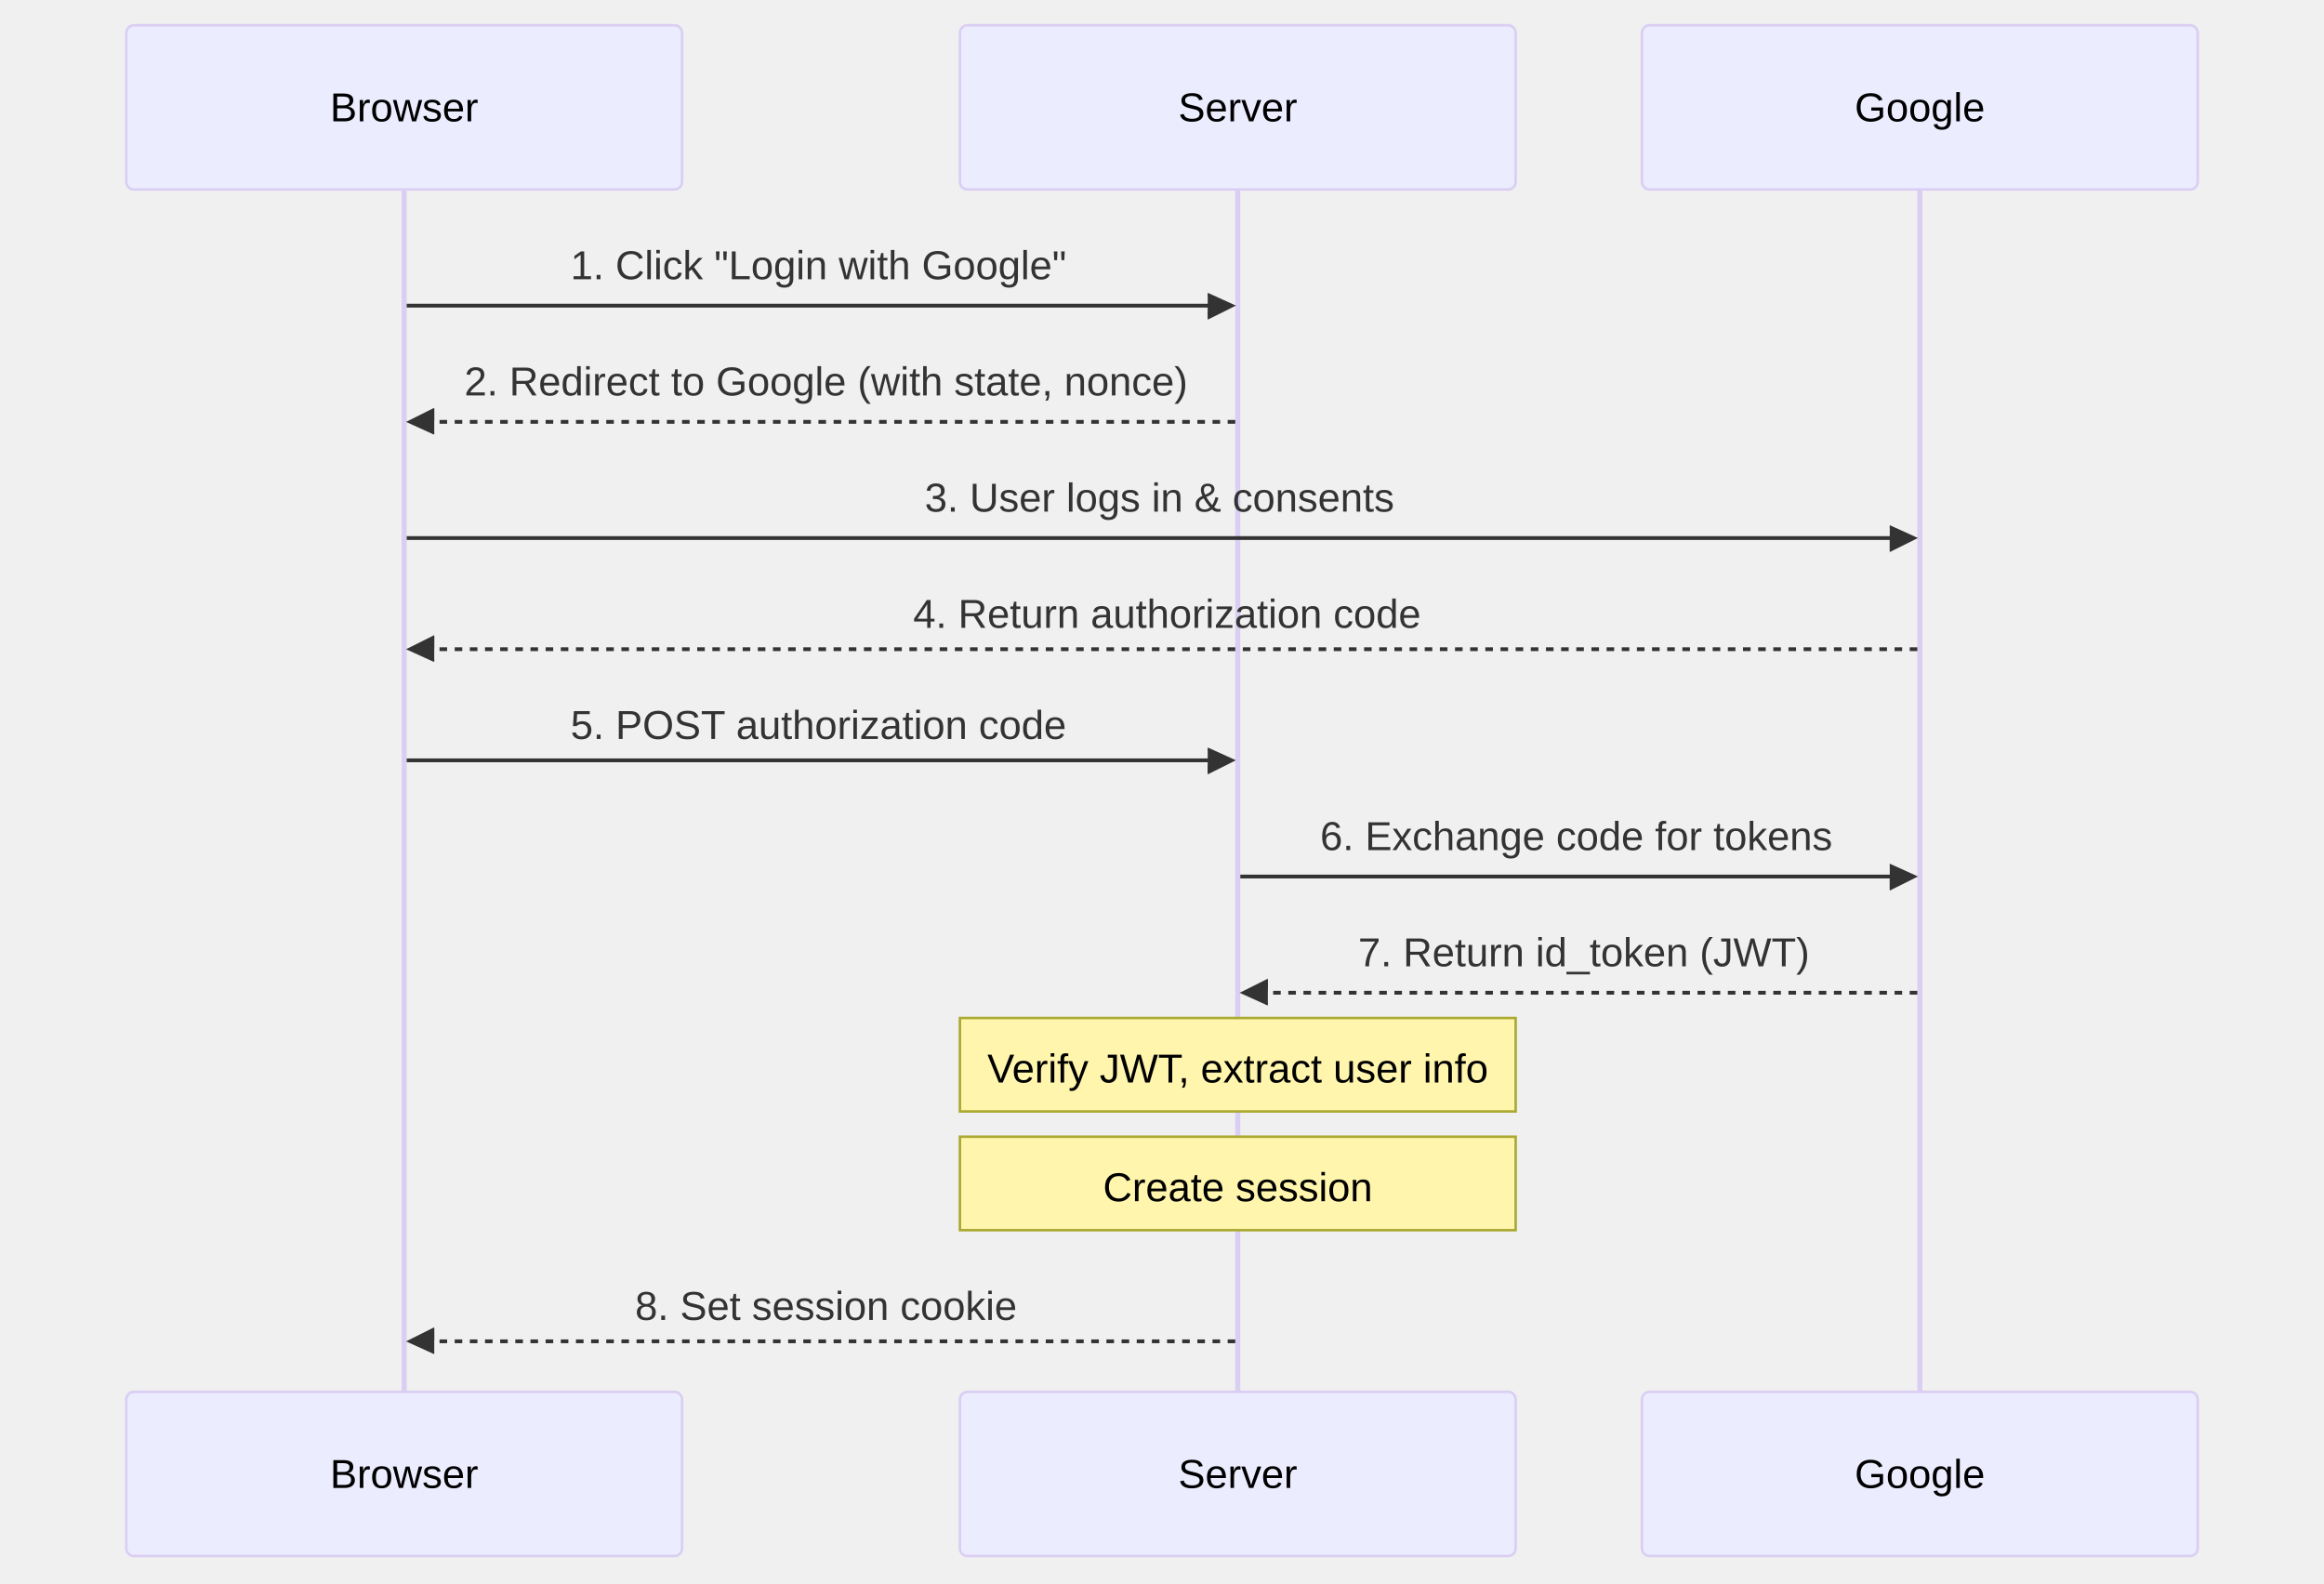
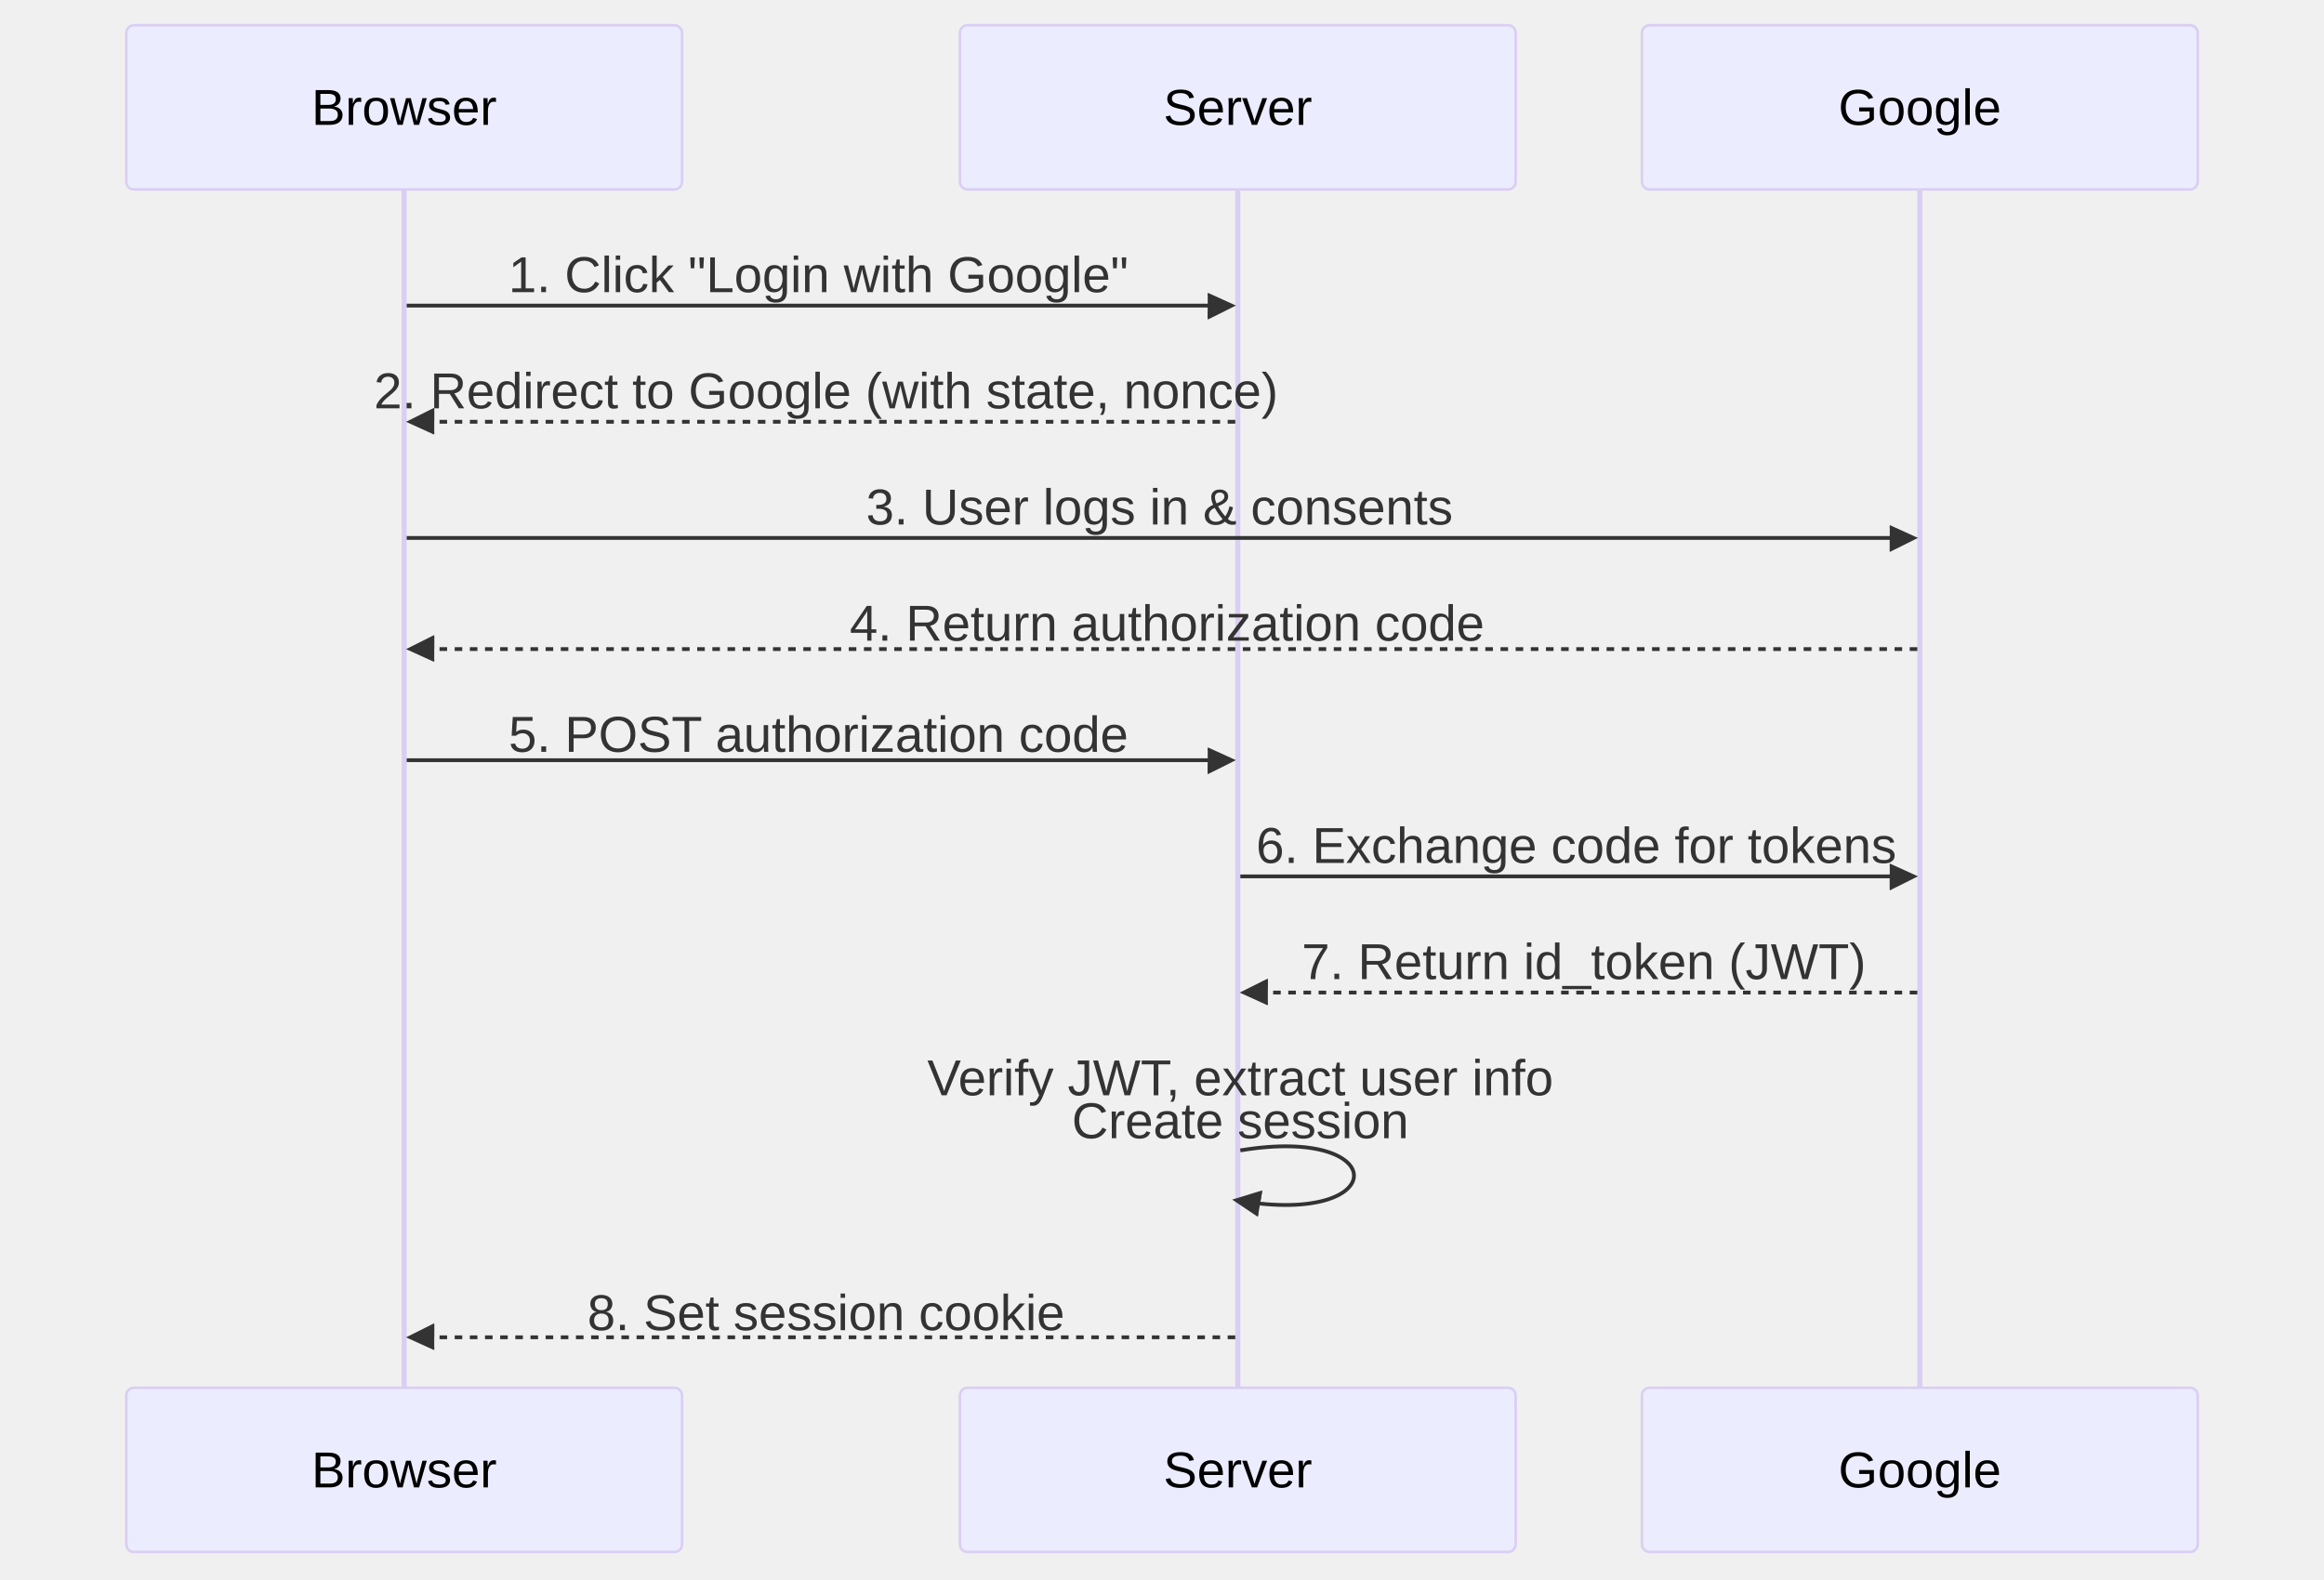
- <svg xmlns="http://www.w3.org/2000/svg" aria-roledescription="sequence" role="graphics-document document" viewBox="-50 -10 920 627" style="max-width: 920px; background-color: transparent;" width="100%" id="my-svg">
+ <svg xmlns="http://www.w3.org/2000/svg" aria-roledescription="sequence" role="graphics-document document" viewBox="-50 -10 920 625.5" style="max-width: 920px; background-color: transparent;" width="100%" id="my-svg">
  <g>
-     <rect class="actor actor-bottom" ry="3" rx="3" name="G" height="65" width="220" stroke="#666" fill="#eaeaea" y="541" x="600" />
-     <text style="text-anchor: middle; font-size: 16px; font-weight: 400;" class="actor actor-box" alignment-baseline="central" dominant-baseline="central" y="573.5" x="710">
+     <rect class="actor actor-bottom" ry="3" rx="3" name="G" height="65" width="220" stroke="#666" fill="#eaeaea" y="539.5" x="600" />
+     <text style="text-anchor: middle; font-size: 16px; font-weight: 400;" class="actor actor-box" alignment-baseline="central" dominant-baseline="central" y="572" x="710">
      <tspan dy="0" x="710">Google</tspan>
    </text>
  </g>
  <g>
-     <rect class="actor actor-bottom" ry="3" rx="3" name="S" height="65" width="220" stroke="#666" fill="#eaeaea" y="541" x="330" />
-     <text style="text-anchor: middle; font-size: 16px; font-weight: 400;" class="actor actor-box" alignment-baseline="central" dominant-baseline="central" y="573.5" x="440">
+     <rect class="actor actor-bottom" ry="3" rx="3" name="S" height="65" width="220" stroke="#666" fill="#eaeaea" y="539.5" x="330" />
+     <text style="text-anchor: middle; font-size: 16px; font-weight: 400;" class="actor actor-box" alignment-baseline="central" dominant-baseline="central" y="572" x="440">
      <tspan dy="0" x="440">Server</tspan>
    </text>
  </g>
  <g>
-     <rect class="actor actor-bottom" ry="3" rx="3" name="B" height="65" width="220" stroke="#666" fill="#eaeaea" y="541" x="0" />
-     <text style="text-anchor: middle; font-size: 16px; font-weight: 400;" class="actor actor-box" alignment-baseline="central" dominant-baseline="central" y="573.5" x="110">
+     <rect class="actor actor-bottom" ry="3" rx="3" name="B" height="65" width="220" stroke="#666" fill="#eaeaea" y="539.5" x="0" />
+     <text style="text-anchor: middle; font-size: 16px; font-weight: 400;" class="actor actor-box" alignment-baseline="central" dominant-baseline="central" y="572" x="110">
      <tspan dy="0" x="110">Browser</tspan>
    </text>
  </g>
  <g>
-     <line name="G" stroke="#999" stroke-width="0.5px" class="actor-line 200" y2="541" x2="710" y1="65" x1="710" id="actor2" />
+     <line name="G" stroke="#999" stroke-width="0.5px" class="actor-line 200" y2="539.5" x2="710" y1="65" x1="710" id="actor2" />
    <g id="root-2">
      <rect class="actor actor-top" ry="3" rx="3" name="G" height="65" width="220" stroke="#666" fill="#eaeaea" y="0" x="600" />
      <text style="text-anchor: middle; font-size: 16px; font-weight: 400;" class="actor actor-box" alignment-baseline="central" dominant-baseline="central" y="32.5" x="710">
        <tspan dy="0" x="710">Google</tspan>
      </text>
    </g>
  </g>
  <g>
-     <line name="S" stroke="#999" stroke-width="0.5px" class="actor-line 200" y2="541" x2="440" y1="65" x1="440" id="actor1" />
+     <line name="S" stroke="#999" stroke-width="0.5px" class="actor-line 200" y2="539.5" x2="440" y1="65" x1="440" id="actor1" />
    <g id="root-1">
      <rect class="actor actor-top" ry="3" rx="3" name="S" height="65" width="220" stroke="#666" fill="#eaeaea" y="0" x="330" />
      <text style="text-anchor: middle; font-size: 16px; font-weight: 400;" class="actor actor-box" alignment-baseline="central" dominant-baseline="central" y="32.5" x="440">
        <tspan dy="0" x="440">Server</tspan>
      </text>
    </g>
  </g>
  <g>
-     <line name="B" stroke="#999" stroke-width="0.5px" class="actor-line 200" y2="541" x2="110" y1="65" x1="110" id="actor0" />
+     <line name="B" stroke="#999" stroke-width="0.5px" class="actor-line 200" y2="539.5" x2="110" y1="65" x1="110" id="actor0" />
    <g id="root-0">
      <rect class="actor actor-top" ry="3" rx="3" name="B" height="65" width="220" stroke="#666" fill="#eaeaea" y="0" x="0" />
      <text style="text-anchor: middle; font-size: 16px; font-weight: 400;" class="actor actor-box" alignment-baseline="central" dominant-baseline="central" y="32.5" x="110">
        <tspan dy="0" x="110">Browser</tspan>
      </text>
    </g>
  </g>
  <style>#my-svg{font-family:"trebuchet ms",verdana,arial,sans-serif;font-size:16px;fill:#333;}#my-svg .error-icon{fill:#552222;}#my-svg .error-text{fill:#552222;stroke:#552222;}#my-svg .edge-thickness-normal{stroke-width:1px;}#my-svg .edge-thickness-thick{stroke-width:3.5px;}#my-svg .edge-pattern-solid{stroke-dasharray:0;}#my-svg .edge-thickness-invisible{stroke-width:0;fill:none;}#my-svg .edge-pattern-dashed{stroke-dasharray:3;}#my-svg .edge-pattern-dotted{stroke-dasharray:2;}#my-svg .marker{fill:#333333;stroke:#333333;}#my-svg .marker.cross{stroke:#333333;}#my-svg svg{font-family:"trebuchet ms",verdana,arial,sans-serif;font-size:16px;}#my-svg p{margin:0;}#my-svg .actor{stroke:hsl(259.626, 59.777%, 87.902%);fill:#ECECFF;}#my-svg text.actor&gt;tspan{fill:black;stroke:none;}#my-svg .actor-line{stroke:hsl(259.626, 59.777%, 87.902%);}#my-svg .messageLine0{stroke-width:1.5;stroke-dasharray:none;stroke:#333;}#my-svg .messageLine1{stroke-width:1.5;stroke-dasharray:2,2;stroke:#333;}#my-svg #arrowhead path{fill:#333;stroke:#333;}#my-svg .sequenceNumber{fill:white;}#my-svg #sequencenumber{fill:#333;}#my-svg #crosshead path{fill:#333;stroke:#333;}#my-svg .messageText{fill:#333;stroke:none;}#my-svg .labelBox{stroke:hsl(259.626, 59.777%, 87.902%);fill:#ECECFF;}#my-svg .labelText,#my-svg .labelText&gt;tspan{fill:black;stroke:none;}#my-svg .loopText,#my-svg .loopText&gt;tspan{fill:black;stroke:none;}#my-svg .loopLine{stroke-width:2px;stroke-dasharray:2,2;stroke:hsl(259.626, 59.777%, 87.902%);fill:hsl(259.626, 59.777%, 87.902%);}#my-svg .note{stroke:#aaaa33;fill:#fff5ad;}#my-svg .noteText,#my-svg .noteText&gt;tspan{fill:black;stroke:none;}#my-svg .activation0{fill:#f4f4f4;stroke:#666;}#my-svg .activation1{fill:#f4f4f4;stroke:#666;}#my-svg .activation2{fill:#f4f4f4;stroke:#666;}#my-svg .actorPopupMenu{position:absolute;}#my-svg .actorPopupMenuPanel{position:absolute;fill:#ECECFF;box-shadow:0px 8px 16px 0px rgba(0,0,0,0.2);filter:drop-shadow(3px 5px 2px rgb(0 0 0 / 0.4));}#my-svg .actor-man line{stroke:hsl(259.626, 59.777%, 87.902%);fill:#ECECFF;}#my-svg .actor-man circle,#my-svg line{stroke:hsl(259.626, 59.777%, 87.902%);fill:#ECECFF;stroke-width:2px;}#my-svg :root{--mermaid-font-family:"trebuchet ms",verdana,arial,sans-serif;}</style>
  <g />
  <defs>
    <symbol height="24" width="24" id="computer">
      <path d="M2 2v13h20v-13h-20zm18 11h-16v-9h16v9zm-10.228 6l.466-1h3.524l.467 1h-4.457zm14.228 3h-24l2-6h2.104l-1.33 4h18.45l-1.297-4h2.073l2 6zm-5-10h-14v-7h14v7z" transform="scale(.5)" />
    </symbol>
  </defs>
  <defs>
    <symbol clip-rule="evenodd" fill-rule="evenodd" id="database">
      <path d="M12.258.001l.256.004.255.005.253.008.251.01.249.012.247.015.246.016.242.019.241.02.239.023.236.024.233.027.231.028.229.031.225.032.223.034.22.036.217.038.214.04.211.041.208.043.205.045.201.046.198.048.194.05.191.051.187.053.183.054.18.056.175.057.172.059.168.06.163.061.16.063.155.064.15.066.074.033.073.033.071.034.07.034.069.035.068.035.067.035.066.035.064.036.064.036.062.036.06.036.06.037.058.037.058.037.055.038.055.038.053.038.052.038.051.039.05.039.048.039.047.039.045.04.044.04.043.04.041.04.04.041.039.041.037.041.036.041.034.041.033.042.032.042.03.042.029.042.027.042.026.043.024.043.023.043.021.043.02.043.018.044.017.043.015.044.013.044.012.044.011.045.009.044.007.045.006.045.004.045.002.045.001.045v17l-.001.045-.002.045-.004.045-.006.045-.007.045-.009.044-.011.045-.012.044-.013.044-.015.044-.017.043-.018.044-.02.043-.021.043-.023.043-.024.043-.026.043-.027.042-.029.042-.03.042-.032.042-.033.042-.034.041-.036.041-.037.041-.039.041-.04.041-.041.04-.043.04-.044.04-.045.04-.047.039-.048.039-.05.039-.051.039-.052.038-.053.038-.055.038-.055.038-.058.037-.058.037-.06.037-.06.036-.062.036-.064.036-.064.036-.066.035-.067.035-.068.035-.069.035-.07.034-.071.034-.073.033-.074.033-.15.066-.155.064-.16.063-.163.061-.168.06-.172.059-.175.057-.18.056-.183.054-.187.053-.191.051-.194.05-.198.048-.201.046-.205.045-.208.043-.211.041-.214.04-.217.038-.22.036-.223.034-.225.032-.229.031-.231.028-.233.027-.236.024-.239.023-.241.02-.242.019-.246.016-.247.015-.249.012-.251.01-.253.008-.255.005-.256.004-.258.001-.258-.001-.256-.004-.255-.005-.253-.008-.251-.01-.249-.012-.247-.015-.245-.016-.243-.019-.241-.02-.238-.023-.236-.024-.234-.027-.231-.028-.228-.031-.226-.032-.223-.034-.22-.036-.217-.038-.214-.04-.211-.041-.208-.043-.204-.045-.201-.046-.198-.048-.195-.05-.19-.051-.187-.053-.184-.054-.179-.056-.176-.057-.172-.059-.167-.06-.164-.061-.159-.063-.155-.064-.151-.066-.074-.033-.072-.033-.072-.034-.07-.034-.069-.035-.068-.035-.067-.035-.066-.035-.064-.036-.063-.036-.062-.036-.061-.036-.06-.037-.058-.037-.057-.037-.056-.038-.055-.038-.053-.038-.052-.038-.051-.039-.049-.039-.049-.039-.046-.039-.046-.04-.044-.04-.043-.04-.041-.04-.04-.041-.039-.041-.037-.041-.036-.041-.034-.041-.033-.042-.032-.042-.03-.042-.029-.042-.027-.042-.026-.043-.024-.043-.023-.043-.021-.043-.02-.043-.018-.044-.017-.043-.015-.044-.013-.044-.012-.044-.011-.045-.009-.044-.007-.045-.006-.045-.004-.045-.002-.045-.001-.045v-17l.001-.045.002-.045.004-.045.006-.045.007-.045.009-.044.011-.045.012-.044.013-.044.015-.044.017-.043.018-.044.02-.043.021-.043.023-.043.024-.043.026-.043.027-.042.029-.042.03-.042.032-.042.033-.042.034-.041.036-.041.037-.041.039-.041.04-.041.041-.04.043-.04.044-.04.046-.04.046-.039.049-.039.049-.039.051-.039.052-.038.053-.038.055-.038.056-.038.057-.037.058-.037.06-.037.061-.036.062-.036.063-.036.064-.036.066-.035.067-.035.068-.035.069-.035.07-.034.072-.034.072-.033.074-.033.151-.066.155-.064.159-.063.164-.061.167-.06.172-.059.176-.057.179-.056.184-.054.187-.053.19-.051.195-.05.198-.048.201-.046.204-.045.208-.043.211-.041.214-.04.217-.038.22-.036.223-.034.226-.032.228-.031.231-.028.234-.027.236-.024.238-.023.241-.02.243-.019.245-.016.247-.015.249-.012.251-.01.253-.008.255-.005.256-.004.258-.001.258.001zm-9.258 20.499v.01l.001.021.003.021.004.022.005.021.006.022.007.022.009.023.01.022.011.023.012.023.013.023.015.023.016.024.017.023.018.024.019.024.021.024.022.025.023.024.024.025.052.049.056.05.061.051.066.051.07.051.075.051.079.052.084.052.088.052.092.052.097.052.102.051.105.052.11.052.114.051.119.051.123.051.127.05.131.05.135.05.139.048.144.049.147.047.152.047.155.047.16.045.163.045.167.043.171.043.176.041.178.041.183.039.187.039.19.037.194.035.197.035.202.033.204.031.209.03.212.029.216.027.219.025.222.024.226.021.23.02.233.018.236.016.24.015.243.012.246.01.249.008.253.005.256.004.259.001.26-.001.257-.004.254-.005.25-.008.247-.011.244-.012.241-.014.237-.016.233-.018.231-.021.226-.021.224-.024.22-.026.216-.027.212-.028.21-.031.205-.031.202-.034.198-.034.194-.036.191-.037.187-.039.183-.04.179-.04.175-.042.172-.043.168-.044.163-.045.16-.046.155-.046.152-.047.148-.048.143-.049.139-.049.136-.05.131-.05.126-.05.123-.051.118-.052.114-.051.11-.052.106-.052.101-.052.096-.052.092-.052.088-.053.083-.051.079-.052.074-.052.07-.051.065-.051.06-.051.056-.05.051-.05.023-.024.023-.025.021-.024.02-.024.019-.024.018-.024.017-.024.015-.023.014-.024.013-.023.012-.023.01-.023.01-.022.008-.022.006-.022.006-.022.004-.022.004-.021.001-.021.001-.021v-4.127l-.077.055-.08.053-.083.054-.085.053-.087.052-.09.052-.093.051-.095.05-.097.05-.1.049-.102.049-.105.048-.106.047-.109.047-.111.046-.114.045-.115.045-.118.044-.12.043-.122.042-.124.042-.126.041-.128.04-.13.04-.132.038-.134.038-.135.037-.138.037-.139.035-.142.035-.143.034-.144.033-.147.032-.148.031-.15.03-.151.03-.153.029-.154.027-.156.027-.158.026-.159.025-.161.024-.162.023-.163.022-.165.021-.166.02-.167.019-.169.018-.169.017-.171.016-.173.015-.173.014-.175.013-.175.012-.177.011-.178.01-.179.008-.179.008-.181.006-.182.005-.182.004-.184.003-.184.002h-.37l-.184-.002-.184-.003-.182-.004-.182-.005-.181-.006-.179-.008-.179-.008-.178-.01-.176-.011-.176-.012-.175-.013-.173-.014-.172-.015-.171-.016-.17-.017-.169-.018-.167-.019-.166-.02-.165-.021-.163-.022-.162-.023-.161-.024-.159-.025-.157-.026-.156-.027-.155-.027-.153-.029-.151-.03-.15-.03-.148-.031-.146-.032-.145-.033-.143-.034-.141-.035-.14-.035-.137-.037-.136-.037-.134-.038-.132-.038-.13-.04-.128-.04-.126-.041-.124-.042-.122-.042-.12-.044-.117-.043-.116-.045-.113-.045-.112-.046-.109-.047-.106-.047-.105-.048-.102-.049-.1-.049-.097-.05-.095-.05-.093-.052-.09-.051-.087-.052-.085-.053-.083-.054-.08-.054-.077-.054v4.127zm0-5.654v.011l.001.021.003.021.004.021.005.022.006.022.007.022.009.022.01.022.011.023.012.023.013.023.015.024.016.023.017.024.018.024.019.024.021.024.022.024.023.025.024.024.052.05.056.05.061.05.066.051.07.051.075.052.079.051.084.052.088.052.092.052.097.052.102.052.105.052.11.051.114.051.119.052.123.05.127.051.131.05.135.049.139.049.144.048.147.048.152.047.155.046.16.045.163.045.167.044.171.042.176.042.178.04.183.04.187.038.19.037.194.036.197.034.202.033.204.032.209.03.212.028.216.027.219.025.222.024.226.022.23.02.233.018.236.016.24.014.243.012.246.01.249.008.253.006.256.003.259.001.26-.001.257-.003.254-.006.25-.008.247-.01.244-.012.241-.015.237-.016.233-.018.231-.02.226-.022.224-.024.22-.025.216-.027.212-.029.21-.03.205-.032.202-.033.198-.035.194-.036.191-.037.187-.039.183-.039.179-.041.175-.042.172-.043.168-.044.163-.045.16-.045.155-.047.152-.047.148-.048.143-.048.139-.05.136-.049.131-.05.126-.051.123-.051.118-.051.114-.052.11-.052.106-.052.101-.052.096-.052.092-.052.088-.052.083-.052.079-.052.074-.051.07-.052.065-.051.06-.05.056-.051.051-.049.023-.025.023-.024.021-.025.02-.024.019-.024.018-.024.017-.024.015-.023.014-.023.013-.024.012-.022.01-.023.01-.023.008-.022.006-.022.006-.022.004-.021.004-.022.001-.021.001-.021v-4.139l-.077.054-.08.054-.083.054-.085.052-.087.053-.09.051-.093.051-.095.051-.097.05-.1.049-.102.049-.105.048-.106.047-.109.047-.111.046-.114.045-.115.044-.118.044-.12.044-.122.042-.124.042-.126.041-.128.04-.13.039-.132.039-.134.038-.135.037-.138.036-.139.036-.142.035-.143.033-.144.033-.147.033-.148.031-.15.03-.151.03-.153.028-.154.028-.156.027-.158.026-.159.025-.161.024-.162.023-.163.022-.165.021-.166.02-.167.019-.169.018-.169.017-.171.016-.173.015-.173.014-.175.013-.175.012-.177.011-.178.009-.179.009-.179.007-.181.007-.182.005-.182.004-.184.003-.184.002h-.37l-.184-.002-.184-.003-.182-.004-.182-.005-.181-.007-.179-.007-.179-.009-.178-.009-.176-.011-.176-.012-.175-.013-.173-.014-.172-.015-.171-.016-.17-.017-.169-.018-.167-.019-.166-.02-.165-.021-.163-.022-.162-.023-.161-.024-.159-.025-.157-.026-.156-.027-.155-.028-.153-.028-.151-.03-.15-.03-.148-.031-.146-.033-.145-.033-.143-.033-.141-.035-.14-.036-.137-.036-.136-.037-.134-.038-.132-.039-.13-.039-.128-.04-.126-.041-.124-.042-.122-.043-.12-.043-.117-.044-.116-.044-.113-.046-.112-.046-.109-.046-.106-.047-.105-.048-.102-.049-.1-.049-.097-.05-.095-.051-.093-.051-.09-.051-.087-.053-.085-.052-.083-.054-.08-.054-.077-.054v4.139zm0-5.666v.011l.001.02.003.022.004.021.005.022.006.021.007.022.009.023.01.022.011.023.012.023.013.023.015.023.016.024.017.024.018.023.019.024.021.025.022.024.023.024.024.025.052.05.056.05.061.05.066.051.07.051.075.052.079.051.084.052.088.052.092.052.097.052.102.052.105.051.11.052.114.051.119.051.123.051.127.05.131.05.135.05.139.049.144.048.147.048.152.047.155.046.16.045.163.045.167.043.171.043.176.042.178.04.183.04.187.038.19.037.194.036.197.034.202.033.204.032.209.03.212.028.216.027.219.025.222.024.226.021.23.02.233.018.236.017.24.014.243.012.246.01.249.008.253.006.256.003.259.001.26-.001.257-.003.254-.006.25-.008.247-.01.244-.013.241-.014.237-.016.233-.018.231-.02.226-.022.224-.024.22-.025.216-.027.212-.029.21-.03.205-.032.202-.033.198-.035.194-.036.191-.037.187-.039.183-.039.179-.041.175-.042.172-.043.168-.044.163-.045.16-.045.155-.047.152-.047.148-.048.143-.049.139-.049.136-.049.131-.051.126-.05.123-.051.118-.052.114-.051.11-.052.106-.052.101-.052.096-.052.092-.052.088-.052.083-.052.079-.052.074-.052.07-.051.065-.051.06-.051.056-.05.051-.049.023-.025.023-.025.021-.024.02-.024.019-.024.018-.024.017-.024.015-.023.014-.024.013-.023.012-.023.01-.022.01-.023.008-.022.006-.022.006-.022.004-.022.004-.021.001-.021.001-.021v-4.153l-.077.054-.08.054-.083.053-.085.053-.087.053-.09.051-.093.051-.095.051-.097.05-.1.049-.102.048-.105.048-.106.048-.109.046-.111.046-.114.046-.115.044-.118.044-.12.043-.122.043-.124.042-.126.041-.128.04-.13.039-.132.039-.134.038-.135.037-.138.036-.139.036-.142.034-.143.034-.144.033-.147.032-.148.032-.15.03-.151.03-.153.028-.154.028-.156.027-.158.026-.159.024-.161.024-.162.023-.163.023-.165.021-.166.02-.167.019-.169.018-.169.017-.171.016-.173.015-.173.014-.175.013-.175.012-.177.01-.178.01-.179.009-.179.007-.181.006-.182.006-.182.004-.184.003-.184.001-.185.001-.185-.001-.184-.001-.184-.003-.182-.004-.182-.006-.181-.006-.179-.007-.179-.009-.178-.01-.176-.01-.176-.012-.175-.013-.173-.014-.172-.015-.171-.016-.17-.017-.169-.018-.167-.019-.166-.02-.165-.021-.163-.023-.162-.023-.161-.024-.159-.024-.157-.026-.156-.027-.155-.028-.153-.028-.151-.03-.15-.03-.148-.032-.146-.032-.145-.033-.143-.034-.141-.034-.14-.036-.137-.036-.136-.037-.134-.038-.132-.039-.13-.039-.128-.041-.126-.041-.124-.041-.122-.043-.12-.043-.117-.044-.116-.044-.113-.046-.112-.046-.109-.046-.106-.048-.105-.048-.102-.048-.1-.05-.097-.049-.095-.051-.093-.051-.09-.052-.087-.052-.085-.053-.083-.053-.08-.054-.077-.054v4.153zm8.74-8.179l-.257.004-.254.005-.25.008-.247.011-.244.012-.241.014-.237.016-.233.018-.231.021-.226.022-.224.023-.22.026-.216.027-.212.028-.21.031-.205.032-.202.033-.198.034-.194.036-.191.038-.187.038-.183.04-.179.041-.175.042-.172.043-.168.043-.163.045-.16.046-.155.046-.152.048-.148.048-.143.048-.139.049-.136.05-.131.05-.126.051-.123.051-.118.051-.114.052-.11.052-.106.052-.101.052-.096.052-.092.052-.088.052-.083.052-.079.052-.074.051-.07.052-.065.051-.06.05-.056.05-.051.05-.023.025-.023.024-.021.024-.02.025-.019.024-.018.024-.017.023-.015.024-.014.023-.013.023-.012.023-.01.023-.01.022-.008.022-.006.023-.006.021-.004.022-.004.021-.001.021-.001.021.001.021.001.021.004.021.004.022.006.021.006.023.008.022.01.022.01.023.012.023.013.023.014.023.015.024.017.023.018.024.019.024.02.025.021.024.023.024.023.025.051.05.056.05.06.05.065.051.07.052.074.051.079.052.083.052.088.052.092.052.096.052.101.052.106.052.11.052.114.052.118.051.123.051.126.051.131.05.136.05.139.049.143.048.148.048.152.048.155.046.16.046.163.045.168.043.172.043.175.042.179.041.183.04.187.038.191.038.194.036.198.034.202.033.205.032.21.031.212.028.216.027.22.026.224.023.226.022.231.021.233.018.237.016.241.014.244.012.247.011.25.008.254.005.257.004.26.001.26-.001.257-.004.254-.005.25-.008.247-.011.244-.012.241-.014.237-.016.233-.018.231-.021.226-.022.224-.023.22-.026.216-.027.212-.028.21-.031.205-.032.202-.033.198-.034.194-.036.191-.038.187-.038.183-.04.179-.041.175-.042.172-.043.168-.043.163-.045.16-.046.155-.046.152-.048.148-.048.143-.048.139-.049.136-.05.131-.05.126-.051.123-.051.118-.051.114-.052.11-.052.106-.052.101-.052.096-.052.092-.052.088-.052.083-.052.079-.052.074-.051.07-.052.065-.051.06-.05.056-.05.051-.05.023-.025.023-.024.021-.024.02-.025.019-.024.018-.024.017-.023.015-.024.014-.023.013-.023.012-.023.01-.023.01-.022.008-.022.006-.023.006-.021.004-.022.004-.021.001-.021.001-.021-.001-.021-.001-.021-.004-.021-.004-.022-.006-.021-.006-.023-.008-.022-.01-.022-.01-.023-.012-.023-.013-.023-.014-.023-.015-.024-.017-.023-.018-.024-.019-.024-.02-.025-.021-.024-.023-.024-.023-.025-.051-.05-.056-.05-.06-.05-.065-.051-.07-.052-.074-.051-.079-.052-.083-.052-.088-.052-.092-.052-.096-.052-.101-.052-.106-.052-.11-.052-.114-.052-.118-.051-.123-.051-.126-.051-.131-.05-.136-.05-.139-.049-.143-.048-.148-.048-.152-.048-.155-.046-.16-.046-.163-.045-.168-.043-.172-.043-.175-.042-.179-.041-.183-.04-.187-.038-.191-.038-.194-.036-.198-.034-.202-.033-.205-.032-.21-.031-.212-.028-.216-.027-.22-.026-.224-.023-.226-.022-.231-.021-.233-.018-.237-.016-.241-.014-.244-.012-.247-.011-.25-.008-.254-.005-.257-.004-.26-.001-.26.001z" transform="scale(.5)" />
    </symbol>
  </defs>
  <defs>
    <symbol height="24" width="24" id="clock">
      <path d="M12 2c5.514 0 10 4.486 10 10s-4.486 10-10 10-10-4.486-10-10 4.486-10 10-10zm0-2c-6.627 0-12 5.373-12 12s5.373 12 12 12 12-5.373 12-12-5.373-12-12-12zm5.848 12.459c.202.038.202.333.001.372-1.907.361-6.045 1.111-6.547 1.111-.719 0-1.301-.582-1.301-1.301 0-.512.77-5.447 1.125-7.445.034-.192.312-.181.343.014l.985 6.238 5.394 1.011z" transform="scale(.5)" />
    </symbol>
  </defs>
  <defs>
    <marker orient="auto-start-reverse" markerHeight="12" markerWidth="12" markerUnits="userSpaceOnUse" refY="5" refX="7.9" id="arrowhead">
      <path d="M -1 0 L 10 5 L 0 10 z" />
    </marker>
  </defs>
  <defs>
    <marker refY="4.5" refX="4" orient="auto" markerHeight="8" markerWidth="15" id="crosshead">
      <path style="stroke-dasharray: 0, 0;" d="M 1,2 L 6,7 M 6,2 L 1,7" stroke-width="1pt" stroke="#000000" fill="none" />
    </marker>
  </defs>
  <defs>
    <marker orient="auto" markerHeight="28" markerWidth="20" refY="7" refX="15.5" id="filled-head">
      <path d="M 18,7 L9,13 L14,7 L9,1 Z" />
    </marker>
  </defs>
  <defs>
    <marker orient="auto" markerHeight="40" markerWidth="60" refY="15" refX="15" id="sequencenumber">
      <circle r="6" cy="15" cx="15" />
    </marker>
  </defs>
-   <g>
-     <rect class="note" height="37" width="220" stroke="#666" fill="#EDF2AE" y="393" x="330" />
-     <text style="font-size: 16px; font-weight: 400;" dy="1em" class="noteText" alignment-baseline="middle" dominant-baseline="middle" text-anchor="middle" y="398" x="440">
-       <tspan x="440">Verify JWT, extract user info</tspan>
-     </text>
-   </g>
-   <g>
-     <rect class="note" height="37" width="220" stroke="#666" fill="#EDF2AE" y="440" x="330" />
-     <text style="font-size: 16px; font-weight: 400;" dy="1em" class="noteText" alignment-baseline="middle" dominant-baseline="middle" text-anchor="middle" y="445" x="440">
-       <tspan x="440">Create session</tspan>
-     </text>
-   </g>
  <text style="font-size: 16px; font-weight: 400;" dy="1em" class="messageText" alignment-baseline="middle" dominant-baseline="middle" text-anchor="middle" y="80" x="274">1. Click "Login with Google"</text>
  <line style="fill: none;" marker-end="url(#arrowhead)" stroke="none" stroke-width="2" class="messageLine0" y2="111" x2="436" y1="111" x1="111" />
  <text style="font-size: 16px; font-weight: 400;" dy="1em" class="messageText" alignment-baseline="middle" dominant-baseline="middle" text-anchor="middle" y="126" x="277">2. Redirect to Google (with state, nonce)</text>
  <line style="stroke-dasharray: 3, 3; fill: none;" marker-end="url(#arrowhead)" stroke="none" stroke-width="2" class="messageLine1" y2="157" x2="114" y1="157" x1="439" />
  <text style="font-size: 16px; font-weight: 400;" dy="1em" class="messageText" alignment-baseline="middle" dominant-baseline="middle" text-anchor="middle" y="172" x="409">3. User logs in &amp; consents</text>
  <line style="fill: none;" marker-end="url(#arrowhead)" stroke="none" stroke-width="2" class="messageLine0" y2="203" x2="706" y1="203" x1="111" />
  <text style="font-size: 16px; font-weight: 400;" dy="1em" class="messageText" alignment-baseline="middle" dominant-baseline="middle" text-anchor="middle" y="218" x="412">4. Return authorization code</text>
  <line style="stroke-dasharray: 3, 3; fill: none;" marker-end="url(#arrowhead)" stroke="none" stroke-width="2" class="messageLine1" y2="247" x2="114" y1="247" x1="709" />
  <text style="font-size: 16px; font-weight: 400;" dy="1em" class="messageText" alignment-baseline="middle" dominant-baseline="middle" text-anchor="middle" y="262" x="274">5. POST authorization code</text>
  <line style="fill: none;" marker-end="url(#arrowhead)" stroke="none" stroke-width="2" class="messageLine0" y2="291" x2="436" y1="291" x1="111" />
  <text style="font-size: 16px; font-weight: 400;" dy="1em" class="messageText" alignment-baseline="middle" dominant-baseline="middle" text-anchor="middle" y="306" x="574">6. Exchange code for tokens</text>
  <line style="fill: none;" marker-end="url(#arrowhead)" stroke="none" stroke-width="2" class="messageLine0" y2="337" x2="706" y1="337" x1="441" />
  <text style="font-size: 16px; font-weight: 400;" dy="1em" class="messageText" alignment-baseline="middle" dominant-baseline="middle" text-anchor="middle" y="352" x="577">7. Return id_token (JWT)</text>
  <line style="stroke-dasharray: 3, 3; fill: none;" marker-end="url(#arrowhead)" stroke="none" stroke-width="2" class="messageLine1" y2="383" x2="444" y1="383" x1="709" />
-   <text style="font-size: 16px; font-weight: 400;" dy="1em" class="messageText" alignment-baseline="middle" dominant-baseline="middle" text-anchor="middle" y="492" x="277">8. Set session cookie</text>
-   <line style="stroke-dasharray: 3, 3; fill: none;" marker-end="url(#arrowhead)" stroke="none" stroke-width="2" class="messageLine1" y2="521" x2="114" y1="521" x1="439" />
+   <text style="font-size: 16px; font-weight: 400;" dy="1em" class="messageText" alignment-baseline="middle" dominant-baseline="middle" text-anchor="middle" y="398" x="441">Verify JWT, extract user info</text>
+   <text style="font-size: 16px; font-weight: 400;" dy="1em" class="messageText" alignment-baseline="middle" dominant-baseline="middle" text-anchor="middle" y="415" x="441">Create session</text>
+   <path style="fill: none;" marker-end="url(#arrowhead)" stroke="none" stroke-width="2" class="messageLine0" d="M 441,445.5 C 501,435.5 501,475.5 441,465.5" />
+   <text style="font-size: 16px; font-weight: 400;" dy="1em" class="messageText" alignment-baseline="middle" dominant-baseline="middle" text-anchor="middle" y="491" x="277">8. Set session cookie</text>
+   <line style="stroke-dasharray: 3, 3; fill: none;" marker-end="url(#arrowhead)" stroke="none" stroke-width="2" class="messageLine1" y2="519.5" x2="114" y1="519.5" x1="439" />
+   <style>text.actor, .messageText, .labelText, .loopText, .noteText {
+   font-size: 20px !important;
+ }</style>
</svg>
